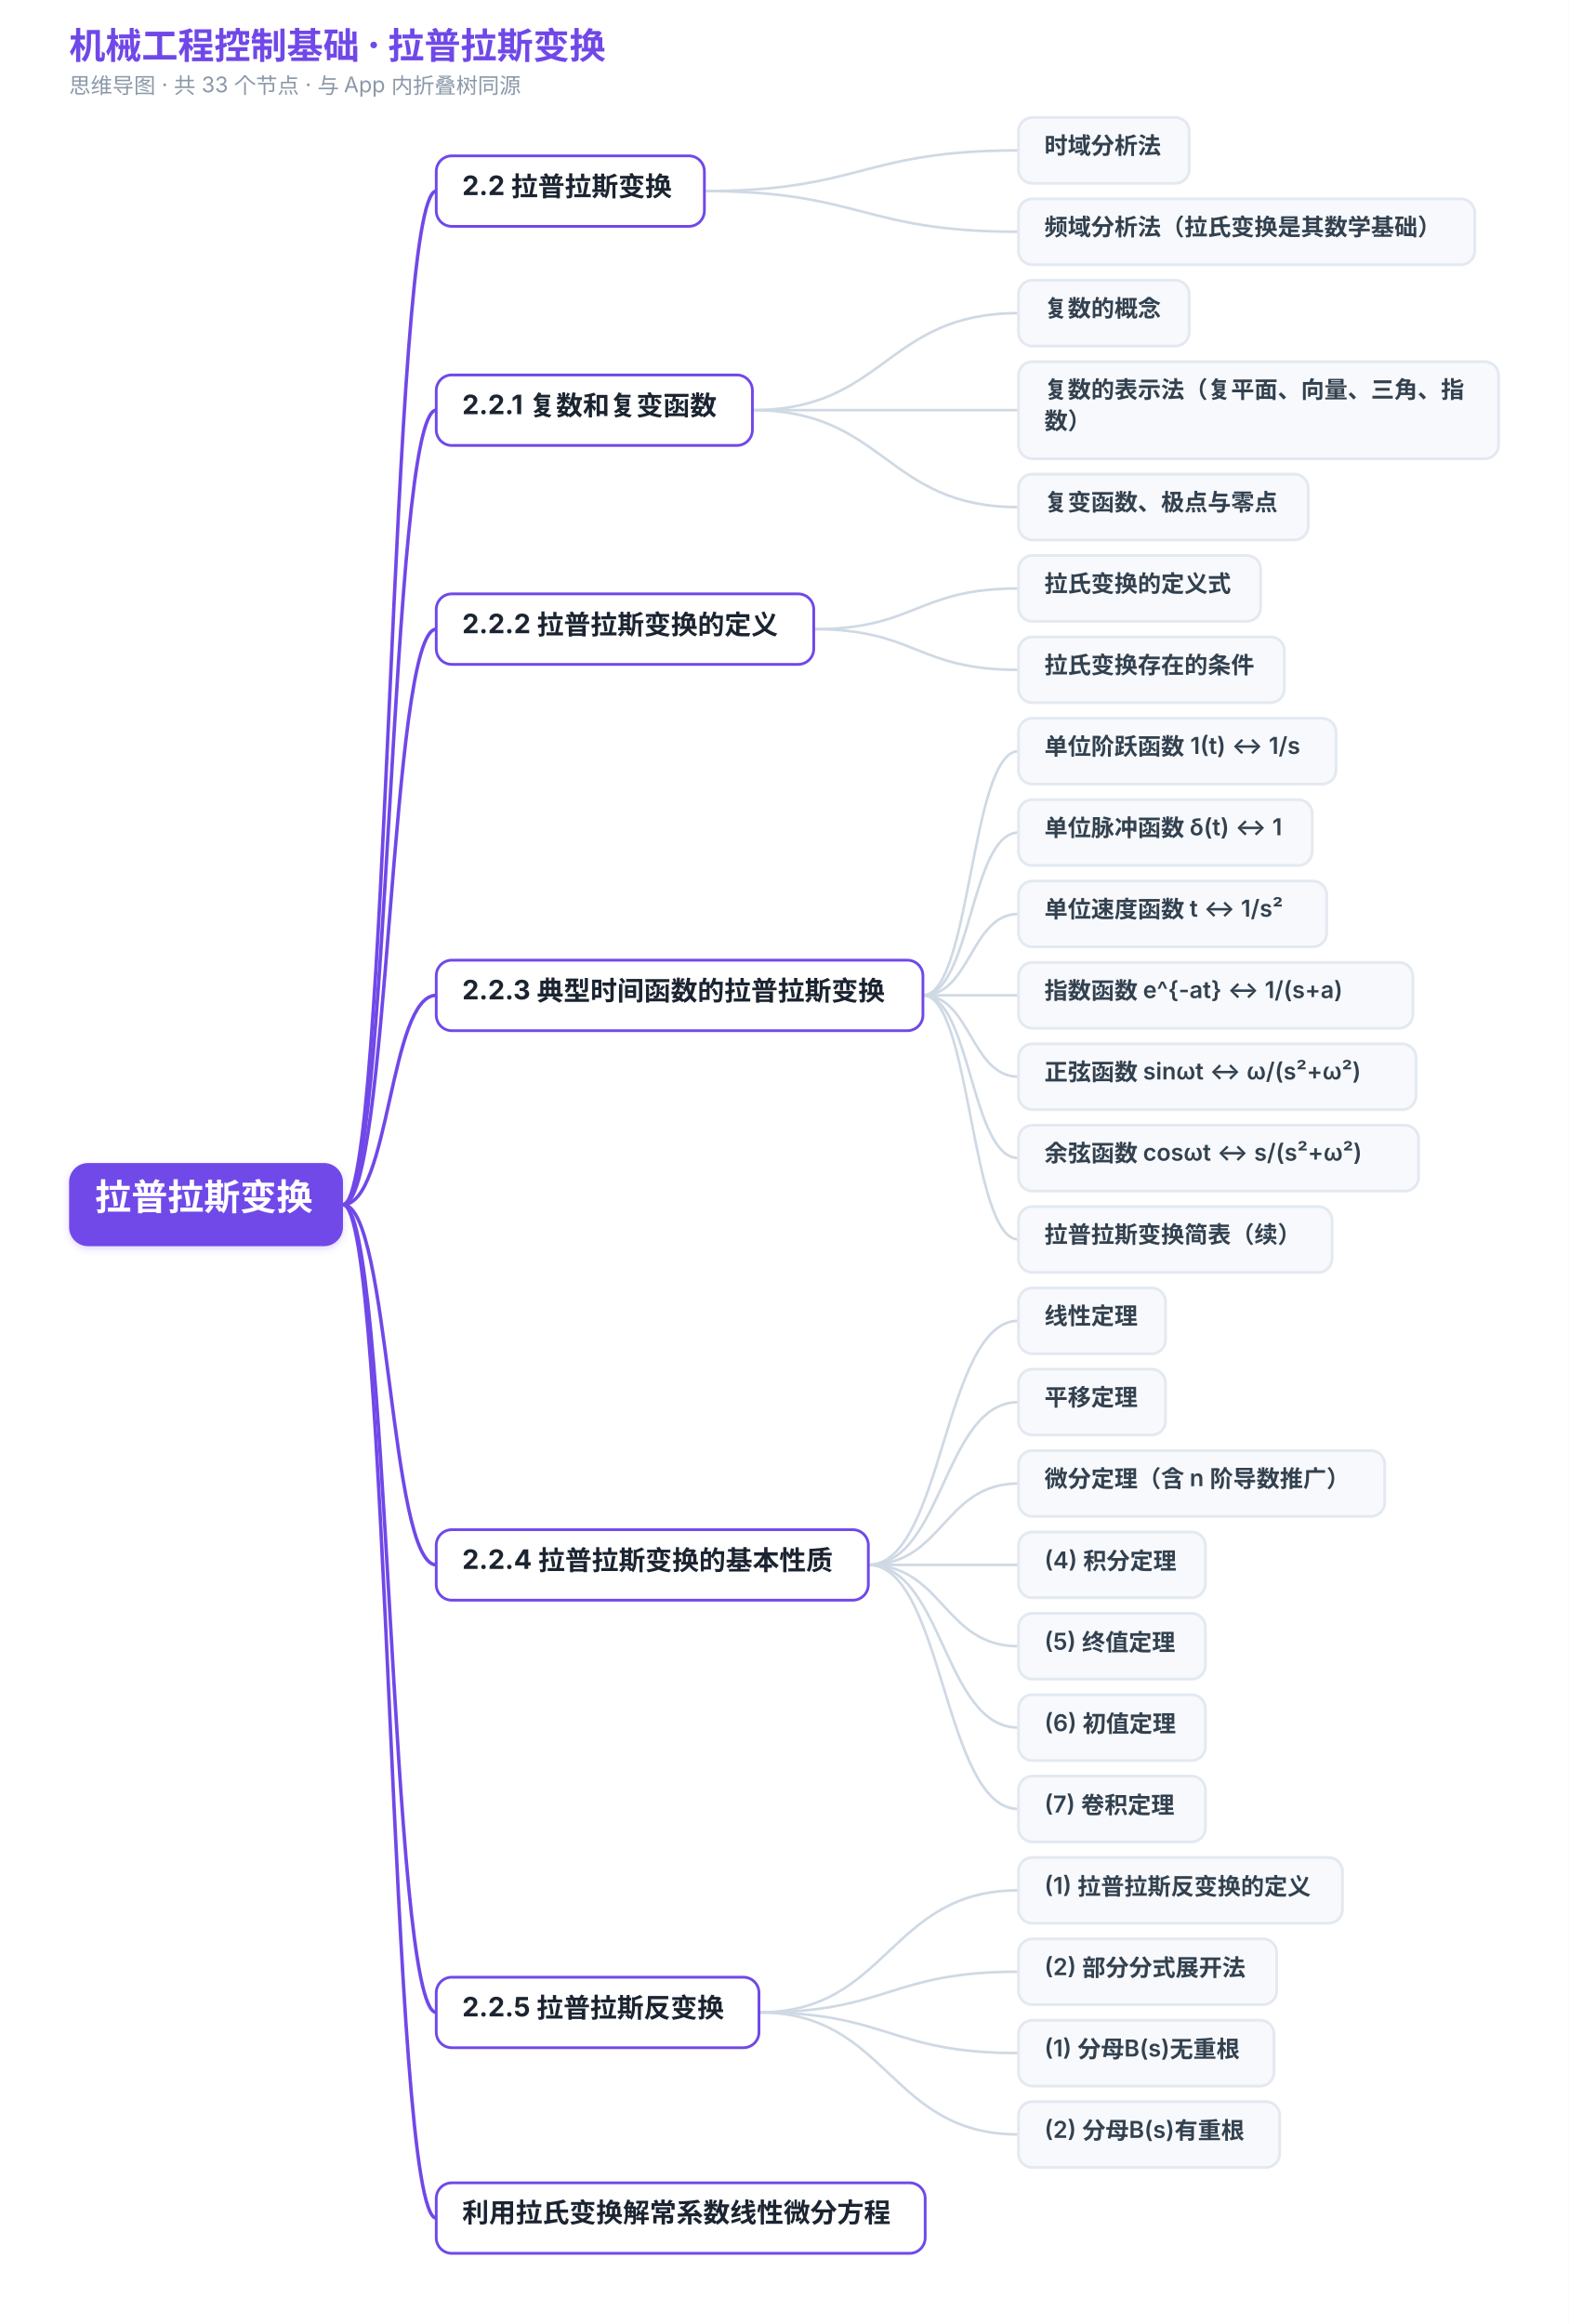
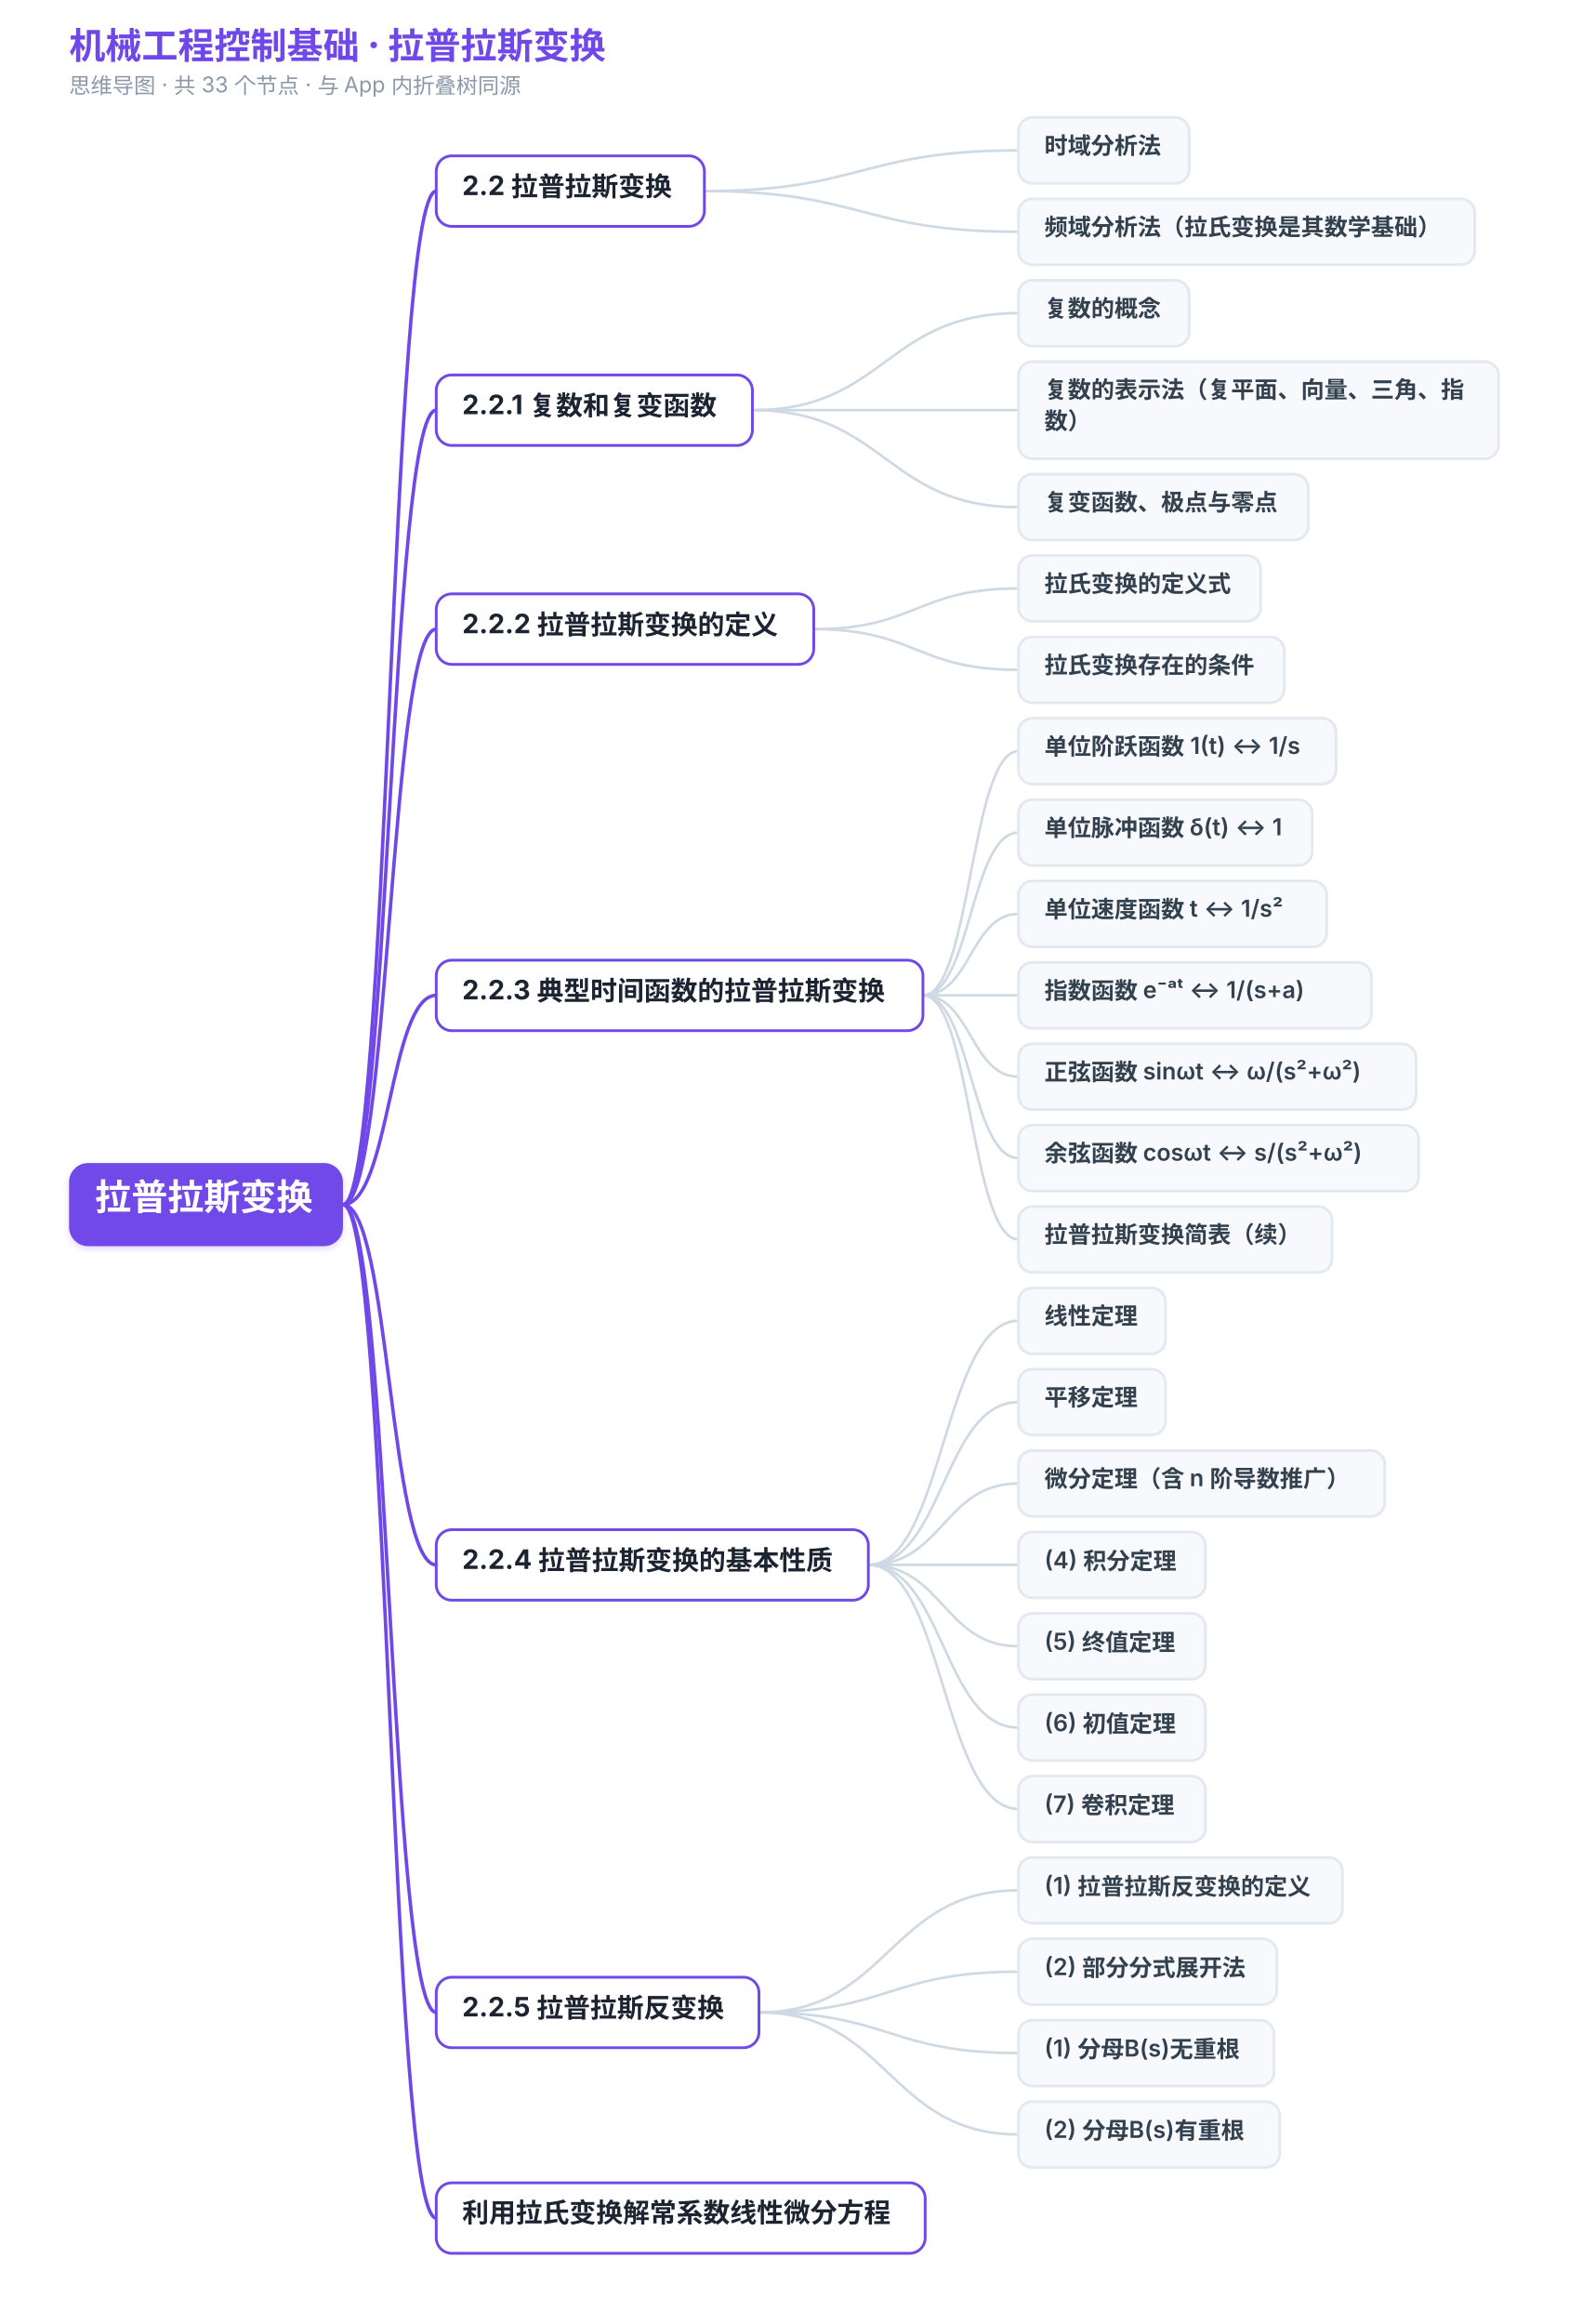
<svg xmlns="http://www.w3.org/2000/svg" viewBox="0 0 908 1345" width="908" height="1345">
  <defs>
    <filter id="sh" x="-20%" y="-20%" width="140%" height="140%">
      <feDropShadow dx="0" dy="1.5" stdDeviation="2" flood-color="#7048e8" flood-opacity="0.22" />
    </filter>
  </defs>
  <rect width="100%" height="100%" fill="#ffffff" />
  <g font-family="-apple-system,BlinkMacSystemFont,'Segoe UI','Microsoft YaHei','PingFang SC',sans-serif">
    <text x="40" y="34" font-size="21" font-weight="800" fill="#7048e8">机械工程控制基础 · 拉普拉斯变换</text>
    <text x="40" y="54" font-size="12.5" fill="#8b98a8">思维导图 · 共 33 个节点 · 与 App 内折叠树同源</text>
    <path d="M198.52,697.158 C225.52,697.158 225.52,110.59 252.52,110.59" fill="none" stroke="#7048e8" stroke-width="2" stroke-linecap="round" />
    <path d="M198.52,697.158 C225.52,697.158 225.52,237.36 252.52,237.36" fill="none" stroke="#7048e8" stroke-width="2" stroke-linecap="round" />
    <path d="M198.52,697.158 C225.52,697.158 225.52,364.13 252.52,364.13" fill="none" stroke="#7048e8" stroke-width="2" stroke-linecap="round" />
    <path d="M198.52,697.158 C225.52,697.158 225.52,576.035 252.52,576.035" fill="none" stroke="#7048e8" stroke-width="2" stroke-linecap="round" />
    <path d="M198.52,697.158 C225.52,697.158 225.52,905.665 252.52,905.665" fill="none" stroke="#7048e8" stroke-width="2" stroke-linecap="round" />
    <path d="M198.52,697.158 C225.52,697.158 225.52,1164.66 252.52,1164.66" fill="none" stroke="#7048e8" stroke-width="2" stroke-linecap="round" />
    <path d="M198.52,697.158 C225.52,697.158 225.52,1283.725 252.52,1283.725" fill="none" stroke="#7048e8" stroke-width="2" stroke-linecap="round" />
    <path d="M407.735,110.59 C498.608,110.59 498.608,87.045 589.48,87.045" fill="none" stroke="#cfd9e4" stroke-width="1.5" stroke-linecap="round" />
    <path d="M407.735,110.59 C498.608,110.59 498.608,134.135 589.48,134.135" fill="none" stroke="#cfd9e4" stroke-width="1.5" stroke-linecap="round" />
    <path d="M435.561,237.36 C512.52,237.36 512.52,181.225 589.48,181.225" fill="none" stroke="#cfd9e4" stroke-width="1.5" stroke-linecap="round" />
    <path d="M435.561,237.36 C512.52,237.36 512.52,237.36 589.48,237.36" fill="none" stroke="#cfd9e4" stroke-width="1.5" stroke-linecap="round" />
    <path d="M435.561,237.36 C512.52,237.36 512.52,293.495 589.48,293.495" fill="none" stroke="#cfd9e4" stroke-width="1.5" stroke-linecap="round" />
    <path d="M470.975,364.13 C530.228,364.13 530.228,340.585 589.48,340.585" fill="none" stroke="#cfd9e4" stroke-width="1.5" stroke-linecap="round" />
    <path d="M470.975,364.13 C530.228,364.13 530.228,387.675 589.48,387.675" fill="none" stroke="#cfd9e4" stroke-width="1.5" stroke-linecap="round" />
    <path d="M534.215,576.035 C561.848,576.035 561.848,434.765 589.48,434.765" fill="none" stroke="#cfd9e4" stroke-width="1.5" stroke-linecap="round" />
    <path d="M534.215,576.035 C561.848,576.035 561.848,481.855 589.48,481.855" fill="none" stroke="#cfd9e4" stroke-width="1.5" stroke-linecap="round" />
    <path d="M534.215,576.035 C561.848,576.035 561.848,528.945 589.48,528.945" fill="none" stroke="#cfd9e4" stroke-width="1.5" stroke-linecap="round" />
    <path d="M534.215,576.035 C561.848,576.035 561.848,576.035 589.48,576.035" fill="none" stroke="#cfd9e4" stroke-width="1.5" stroke-linecap="round" />
    <path d="M534.215,576.035 C561.848,576.035 561.848,623.125 589.48,623.125" fill="none" stroke="#cfd9e4" stroke-width="1.5" stroke-linecap="round" />
    <path d="M534.215,576.035 C561.848,576.035 561.848,670.215 589.48,670.215" fill="none" stroke="#cfd9e4" stroke-width="1.5" stroke-linecap="round" />
    <path d="M534.215,576.035 C561.848,576.035 561.848,717.305 589.48,717.305" fill="none" stroke="#cfd9e4" stroke-width="1.5" stroke-linecap="round" />
    <path d="M502.595,905.665 C546.038,905.665 546.038,764.395 589.48,764.395" fill="none" stroke="#cfd9e4" stroke-width="1.5" stroke-linecap="round" />
    <path d="M502.595,905.665 C546.038,905.665 546.038,811.485 589.48,811.485" fill="none" stroke="#cfd9e4" stroke-width="1.5" stroke-linecap="round" />
    <path d="M502.595,905.665 C546.038,905.665 546.038,858.575 589.48,858.575" fill="none" stroke="#cfd9e4" stroke-width="1.5" stroke-linecap="round" />
    <path d="M502.595,905.665 C546.038,905.665 546.038,905.665 589.48,905.665" fill="none" stroke="#cfd9e4" stroke-width="1.5" stroke-linecap="round" />
    <path d="M502.595,905.665 C546.038,905.665 546.038,952.755 589.48,952.755" fill="none" stroke="#cfd9e4" stroke-width="1.5" stroke-linecap="round" />
    <path d="M502.595,905.665 C546.038,905.665 546.038,999.845 589.48,999.845" fill="none" stroke="#cfd9e4" stroke-width="1.5" stroke-linecap="round" />
    <path d="M502.595,905.665 C546.038,905.665 546.038,1046.935 589.48,1046.935" fill="none" stroke="#cfd9e4" stroke-width="1.5" stroke-linecap="round" />
    <path d="M439.355,1164.66 C514.418,1164.66 514.418,1094.025 589.48,1094.025" fill="none" stroke="#cfd9e4" stroke-width="1.5" stroke-linecap="round" />
    <path d="M439.355,1164.66 C514.418,1164.66 514.418,1141.115 589.48,1141.115" fill="none" stroke="#cfd9e4" stroke-width="1.5" stroke-linecap="round" />
    <path d="M439.355,1164.66 C514.418,1164.66 514.418,1188.205 589.48,1188.205" fill="none" stroke="#cfd9e4" stroke-width="1.5" stroke-linecap="round" />
    <path d="M439.355,1164.66 C514.418,1164.66 514.418,1235.295 589.48,1235.295" fill="none" stroke="#cfd9e4" stroke-width="1.5" stroke-linecap="round" />
    <rect x="40.0" y="673.1" width="158.5" height="48.1" rx="11" fill="#7048e8" stroke="none" filter="url(#sh)" />
    <text x="55.0" y="700.3" font-size="21" font-weight="700" fill="#ffffff" xml:space="preserve">拉普拉斯变换</text>
    <rect x="252.5" y="90.2" width="155.2" height="40.8" rx="9" fill="#ffffff" stroke="#7048e8" stroke-width="1.6" />
    <text x="267.5" y="112.9" font-size="15.5" font-weight="700" fill="#1b2430" xml:space="preserve">2.2 拉普拉斯变换</text>
    <rect x="589.5" y="68.0" width="98.8" height="38.1" rx="8" fill="#f7f9fc" stroke="#e3e9f0" stroke-width="1.6" />
    <text x="604.5" y="89.1" font-size="13.5" font-weight="600" fill="#33414f" xml:space="preserve">时域分析法</text>
    <rect x="589.5" y="115.1" width="264.1" height="38.1" rx="8" fill="#f7f9fc" stroke="#e3e9f0" stroke-width="1.6" />
    <text x="604.5" y="136.2" font-size="13.5" font-weight="600" fill="#33414f" xml:space="preserve">频域分析法（拉氏变换是其数学基础）</text>
    <rect x="252.5" y="217.0" width="183.0" height="40.8" rx="9" fill="#ffffff" stroke="#7048e8" stroke-width="1.6" />
    <text x="267.5" y="239.7" font-size="15.5" font-weight="700" fill="#1b2430" xml:space="preserve">2.2.1 复数和复变函数</text>
    <rect x="589.5" y="162.2" width="98.8" height="38.1" rx="8" fill="#f7f9fc" stroke="#e3e9f0" stroke-width="1.6" />
    <text x="604.5" y="183.3" font-size="13.5" font-weight="600" fill="#33414f" xml:space="preserve">复数的概念</text>
    <rect x="589.5" y="209.3" width="277.9" height="56.2" rx="8" fill="#f7f9fc" stroke="#e3e9f0" stroke-width="1.6" />
    <text x="604.5" y="230.3" font-size="13.5" font-weight="600" fill="#33414f" xml:space="preserve">复数的表示法（复平面、向量、三角、指</text>
    <text x="604.5" y="248.4" font-size="13.5" font-weight="600" fill="#33414f" xml:space="preserve">数）</text>
    <rect x="589.5" y="274.4" width="167.7" height="38.1" rx="8" fill="#f7f9fc" stroke="#e3e9f0" stroke-width="1.6" />
    <text x="604.5" y="295.5" font-size="13.5" font-weight="600" fill="#33414f" xml:space="preserve">复变函数、极点与零点</text>
    <rect x="252.5" y="343.7" width="218.5" height="40.8" rx="9" fill="#ffffff" stroke="#7048e8" stroke-width="1.6" />
    <text x="267.5" y="366.5" font-size="15.5" font-weight="700" fill="#1b2430" xml:space="preserve">2.2.2 拉普拉斯变换的定义</text>
    <rect x="589.5" y="321.5" width="140.2" height="38.1" rx="8" fill="#f7f9fc" stroke="#e3e9f0" stroke-width="1.6" />
    <text x="604.5" y="342.6" font-size="13.5" font-weight="600" fill="#33414f" xml:space="preserve">拉氏变换的定义式</text>
    <rect x="589.5" y="368.6" width="153.9" height="38.1" rx="8" fill="#f7f9fc" stroke="#e3e9f0" stroke-width="1.6" />
    <text x="604.5" y="389.7" font-size="13.5" font-weight="600" fill="#33414f" xml:space="preserve">拉氏变换存在的条件</text>
    <rect x="252.5" y="555.7" width="281.7" height="40.8" rx="9" fill="#ffffff" stroke="#7048e8" stroke-width="1.6" />
    <text x="267.5" y="578.4" font-size="15.5" font-weight="700" fill="#1b2430" xml:space="preserve">2.2.3 典型时间函数的拉普拉斯变换</text>
    <rect x="589.5" y="415.7" width="183.8" height="38.1" rx="8" fill="#f7f9fc" stroke="#e3e9f0" stroke-width="1.6" />
    <text x="604.5" y="436.8" font-size="13.5" font-weight="600" fill="#33414f" xml:space="preserve">单位阶跃函数 1(t) ↔ 1/s</text>
    <rect x="589.5" y="462.8" width="170.0" height="38.1" rx="8" fill="#f7f9fc" stroke="#e3e9f0" stroke-width="1.6" />
    <text x="604.5" y="483.9" font-size="13.5" font-weight="600" fill="#33414f" xml:space="preserve">单位脉冲函数 δ(t) ↔ 1</text>
    <rect x="589.5" y="509.9" width="178.4" height="38.1" rx="8" fill="#f7f9fc" stroke="#e3e9f0" stroke-width="1.6" />
    <text x="604.5" y="531.0" font-size="13.5" font-weight="600" fill="#33414f" xml:space="preserve">单位速度函数 t ↔ 1/s²</text>
-     <rect x="589.5" y="557.0" width="228.3" height="38.1" rx="8" fill="#f7f9fc" stroke="#e3e9f0" stroke-width="1.6" />
-     <text x="604.5" y="578.1" font-size="13.5" font-weight="600" fill="#33414f" xml:space="preserve">指数函数 e^{-at} ↔ 1/(s+a)</text>
+     <rect x="589.5" y="557.0" width="204.2" height="38.1" rx="8" fill="#f7f9fc" stroke="#e3e9f0" stroke-width="1.6" />
+     <text x="604.5" y="578.1" font-size="13.5" font-weight="600" fill="#33414f" xml:space="preserve">指数函数 e⁻ᵃᵗ ↔ 1/(s+a)</text>
    <rect x="589.5" y="604.1" width="230.1" height="38.1" rx="8" fill="#f7f9fc" stroke="#e3e9f0" stroke-width="1.6" />
    <text x="604.5" y="625.2" font-size="13.5" font-weight="600" fill="#33414f" xml:space="preserve">正弦函数 sinωt ↔ ω/(s²+ω²)</text>
    <rect x="589.5" y="651.2" width="231.6" height="38.1" rx="8" fill="#f7f9fc" stroke="#e3e9f0" stroke-width="1.6" />
    <text x="604.5" y="672.2" font-size="13.5" font-weight="600" fill="#33414f" xml:space="preserve">余弦函数 cosωt ↔ s/(s²+ω²)</text>
    <rect x="589.5" y="698.3" width="181.5" height="38.1" rx="8" fill="#f7f9fc" stroke="#e3e9f0" stroke-width="1.6" />
    <text x="604.5" y="719.3" font-size="13.5" font-weight="600" fill="#33414f" xml:space="preserve">拉普拉斯变换简表（续）</text>
    <rect x="252.5" y="885.3" width="250.1" height="40.8" rx="9" fill="#ffffff" stroke="#7048e8" stroke-width="1.6" />
    <text x="267.5" y="908.0" font-size="15.5" font-weight="700" fill="#1b2430" xml:space="preserve">2.2.4 拉普拉斯变换的基本性质</text>
    <rect x="589.5" y="745.4" width="85.1" height="38.1" rx="8" fill="#f7f9fc" stroke="#e3e9f0" stroke-width="1.6" />
    <text x="604.5" y="766.4" font-size="13.5" font-weight="600" fill="#33414f" xml:space="preserve">线性定理</text>
    <rect x="589.5" y="792.4" width="85.1" height="38.1" rx="8" fill="#f7f9fc" stroke="#e3e9f0" stroke-width="1.6" />
    <text x="604.5" y="813.5" font-size="13.5" font-weight="600" fill="#33414f" xml:space="preserve">平移定理</text>
    <rect x="589.5" y="839.5" width="212.0" height="38.1" rx="8" fill="#f7f9fc" stroke="#e3e9f0" stroke-width="1.6" />
    <text x="604.5" y="860.6" font-size="13.5" font-weight="600" fill="#33414f" xml:space="preserve">微分定理（含 n 阶导数推广）</text>
    <rect x="589.5" y="886.6" width="108.2" height="38.1" rx="8" fill="#f7f9fc" stroke="#e3e9f0" stroke-width="1.6" />
    <text x="604.5" y="907.7" font-size="13.5" font-weight="600" fill="#33414f" xml:space="preserve">(4) 积分定理</text>
    <rect x="589.5" y="933.7" width="108.2" height="38.1" rx="8" fill="#f7f9fc" stroke="#e3e9f0" stroke-width="1.6" />
    <text x="604.5" y="954.8" font-size="13.5" font-weight="600" fill="#33414f" xml:space="preserve">(5) 终值定理</text>
    <rect x="589.5" y="980.8" width="108.2" height="38.1" rx="8" fill="#f7f9fc" stroke="#e3e9f0" stroke-width="1.6" />
    <text x="604.5" y="1001.9" font-size="13.5" font-weight="600" fill="#33414f" xml:space="preserve">(6) 初值定理</text>
    <rect x="589.5" y="1027.9" width="108.2" height="38.1" rx="8" fill="#f7f9fc" stroke="#e3e9f0" stroke-width="1.6" />
    <text x="604.5" y="1049.0" font-size="13.5" font-weight="600" fill="#33414f" xml:space="preserve">(7) 卷积定理</text>
    <rect x="252.5" y="1144.3" width="186.8" height="40.8" rx="9" fill="#ffffff" stroke="#7048e8" stroke-width="1.6" />
    <text x="267.5" y="1167.0" font-size="15.5" font-weight="700" fill="#1b2430" xml:space="preserve">2.2.5 拉普拉斯反变换</text>
    <rect x="589.5" y="1075.0" width="187.5" height="38.1" rx="8" fill="#f7f9fc" stroke="#e3e9f0" stroke-width="1.6" />
    <text x="604.5" y="1096.1" font-size="13.5" font-weight="600" fill="#33414f" xml:space="preserve">(1) 拉普拉斯反变换的定义</text>
    <rect x="589.5" y="1122.1" width="149.5" height="38.1" rx="8" fill="#f7f9fc" stroke="#e3e9f0" stroke-width="1.6" />
    <text x="604.5" y="1143.1" font-size="13.5" font-weight="600" fill="#33414f" xml:space="preserve">(2) 部分分式展开法</text>
    <rect x="589.5" y="1169.2" width="147.9" height="38.1" rx="8" fill="#f7f9fc" stroke="#e3e9f0" stroke-width="1.6" />
    <text x="604.5" y="1190.2" font-size="13.5" font-weight="600" fill="#33414f" xml:space="preserve">(1) 分母B(s)无重根</text>
    <rect x="589.5" y="1216.3" width="151.2" height="38.1" rx="8" fill="#f7f9fc" stroke="#e3e9f0" stroke-width="1.6" />
    <text x="604.5" y="1237.3" font-size="13.5" font-weight="600" fill="#33414f" xml:space="preserve">(2) 分母B(s)有重根</text>
    <rect x="252.5" y="1263.3" width="283.0" height="40.8" rx="9" fill="#ffffff" stroke="#7048e8" stroke-width="1.6" />
    <text x="267.5" y="1286.1" font-size="15.5" font-weight="700" fill="#1b2430" xml:space="preserve">利用拉氏变换解常系数线性微分方程</text>
  </g>
</svg>
